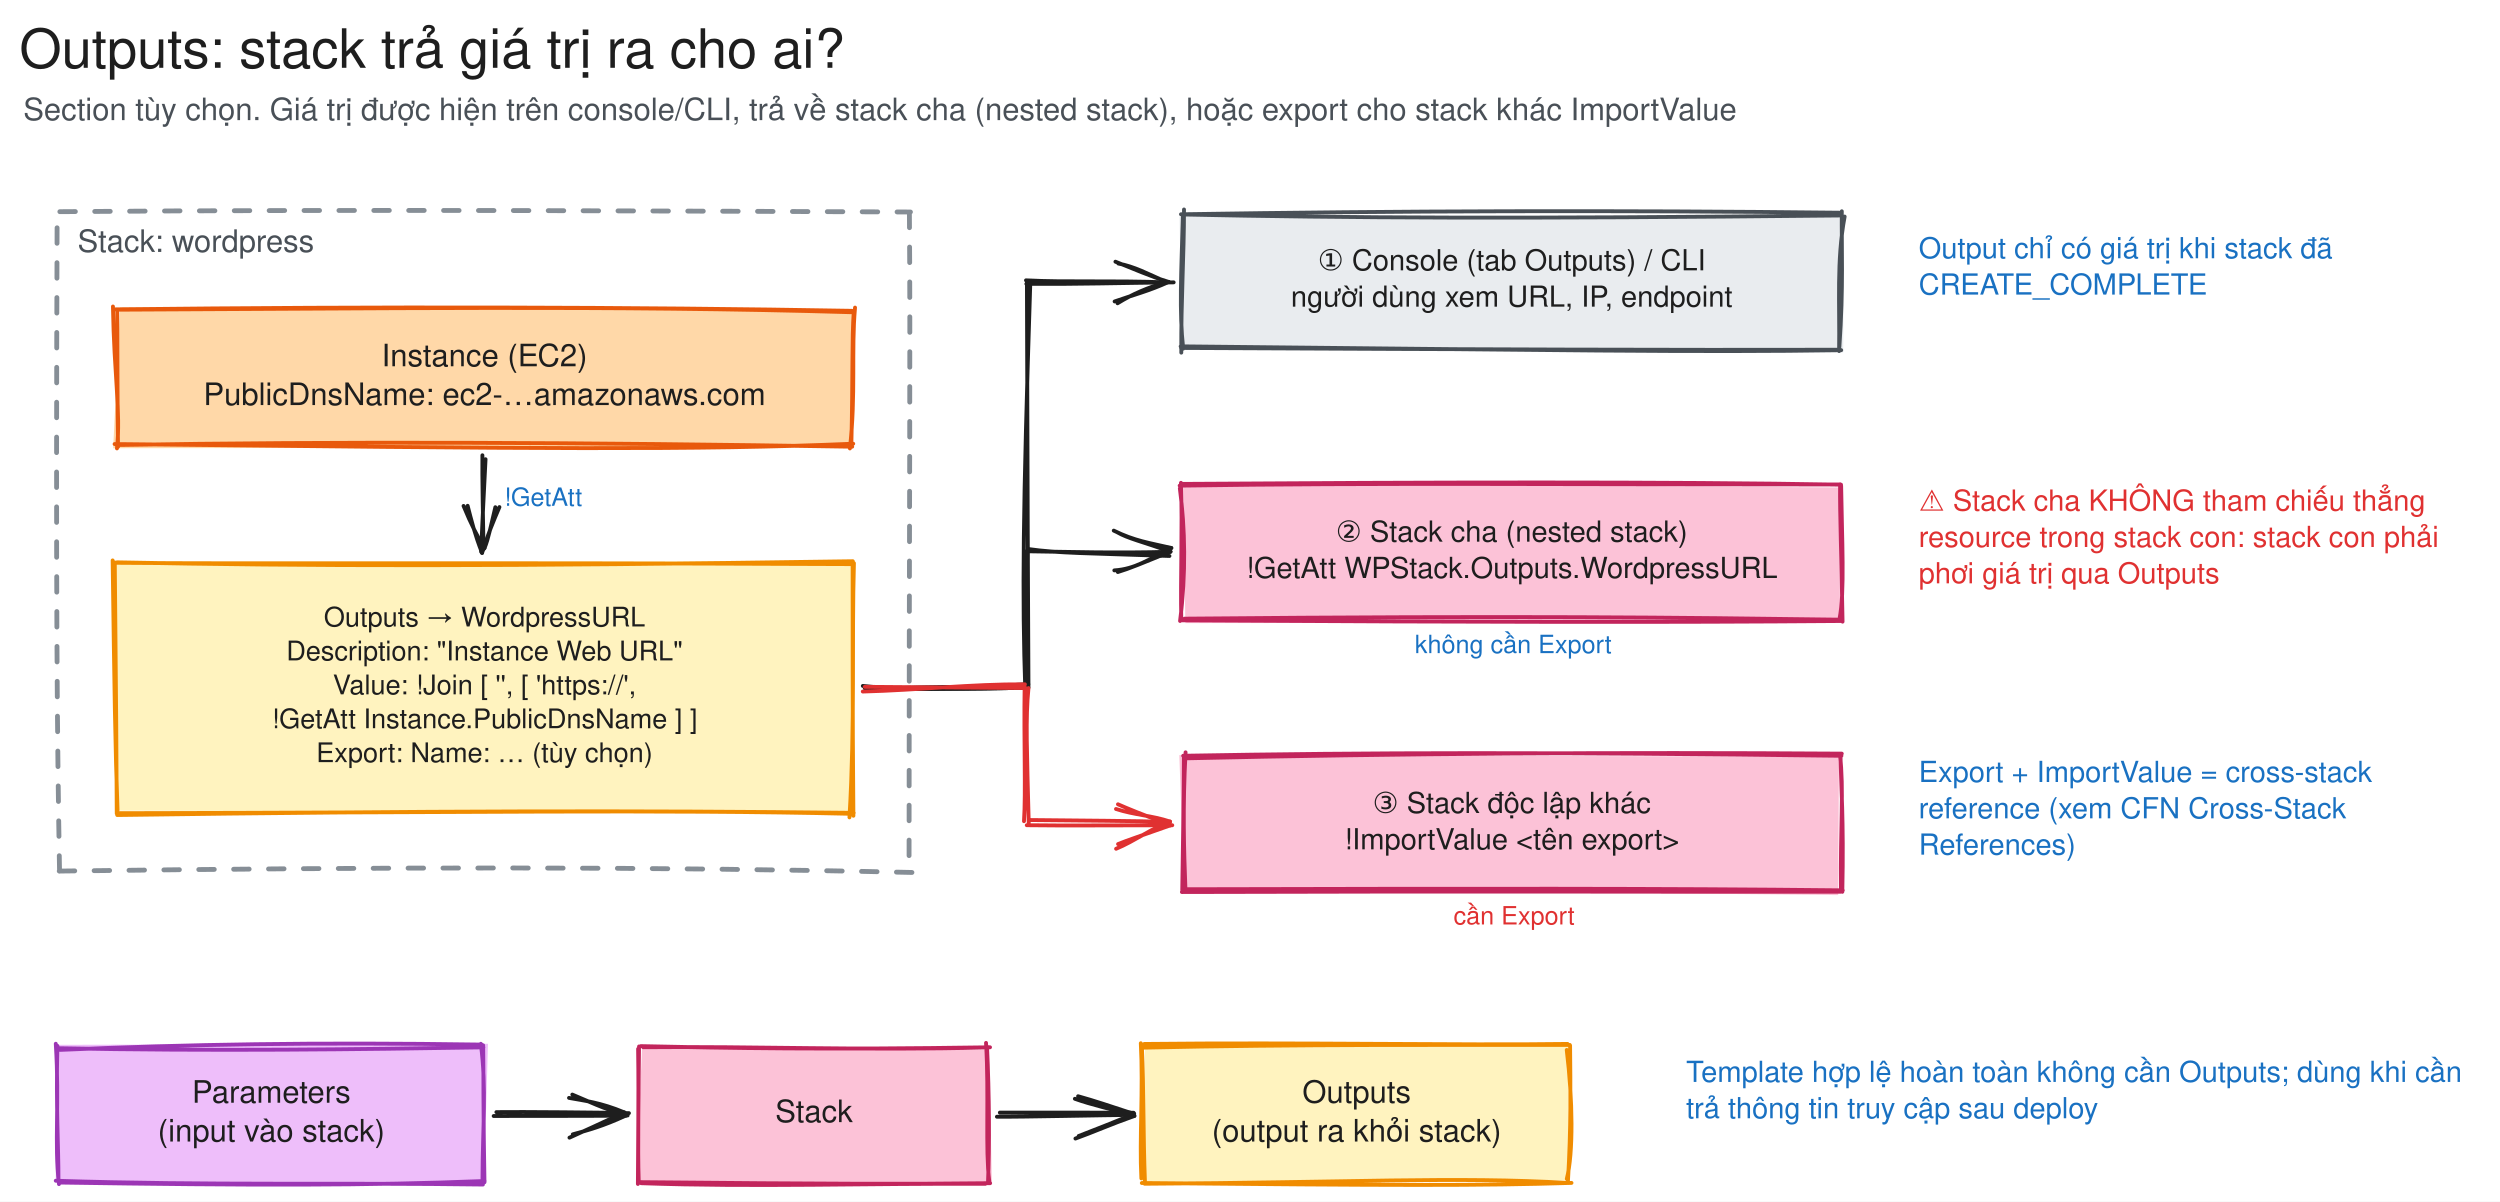
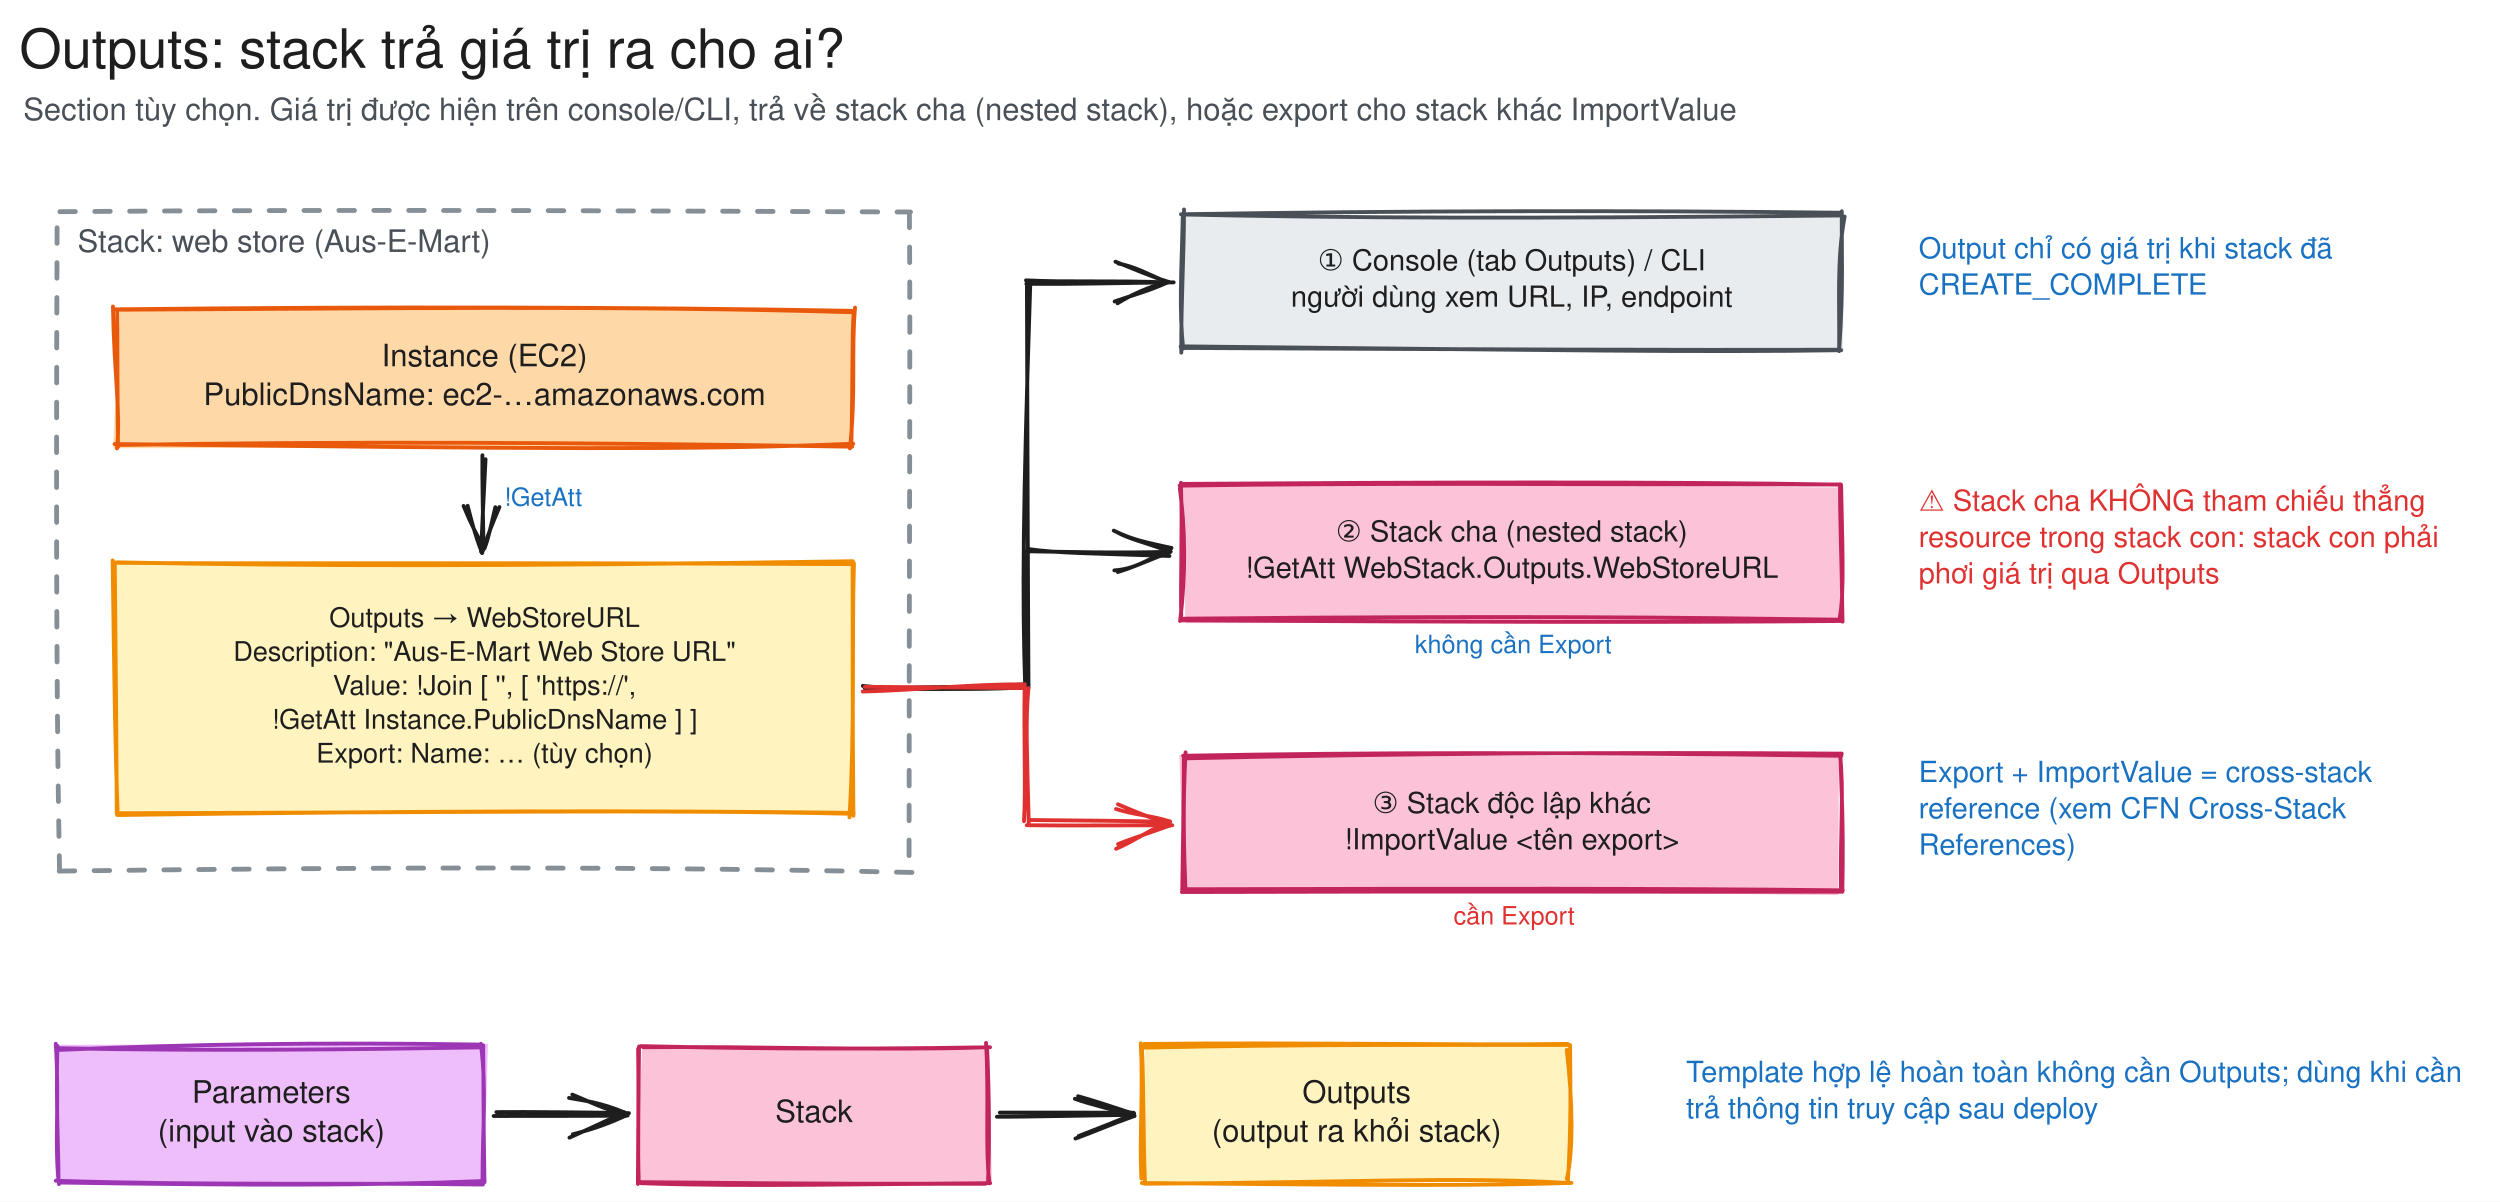
<svg xmlns="http://www.w3.org/2000/svg" version="1.1" viewBox="0 0 1289.95 620" width="1289.95" height="620">
  <defs>
    <style>
      @font-face {
        font-family: "Virgil";
        src: url("https://excalidraw.com/Virgil.woff2");
      }
      @font-face {
        font-family: "Cascadia";
        src: url("https://excalidraw.com/Cascadia.woff2");
      }
    </style>
  </defs>
  <rect x="0" y="0" width="1289.95" height="620" fill="#ffffff" />
  <g transform="translate(10 10) rotate(0 238.7 17.5)">
    <text x="0" y="25" font-family="Helvetica, Segoe UI Emoji" font-size="28px" fill="#1e1e1e" text-anchor="start" style="white-space: pre;" direction="ltr">Outputs: stack trả giá trị ra cho ai?</text>
  </g>
  <g transform="translate(12 48) rotate(0 473.04 10)">
    <text x="0" y="14" font-family="Helvetica, Segoe UI Emoji" font-size="16px" fill="#495057" text-anchor="start" style="white-space: pre;" direction="ltr">Section tùy chọn. Giá trị được hiện trên console/CLI, trả về stack cha (nested stack), hoặc export cho stack khác ImportValue</text>
  </g>
  <g stroke-linecap="round" transform="translate(30 110) rotate(0 220 170)">
    <path d="M0.88 -0.78 C161.93 -2.12, 323.59 -1.04, 439.77 -0.61 M439.23 -0.52 C439.81 73.14, 439.11 147.45, 439.05 341.12 M440.54 340.17 C304.76 337.05, 169.83 337.36, 0.04 339.46 M0.72 339.53 C-0.52 269.38, -1.25 196.19, -0.52 -0.74" stroke="#868e96" stroke-width="2.5" fill="none" stroke-dasharray="8 10" />
  </g>
-   <g transform="translate(40 116) rotate(0 67.44 10)">
-     <text x="0" y="14" font-family="Helvetica, Segoe UI Emoji" font-size="16px" fill="#495057" text-anchor="start" style="white-space: pre;" direction="ltr">Stack: wordpress</text>
+   <g transform="translate(40.0 116.0) rotate(0 122.23 10.0)">
+     <text x="0" y="14.0" font-family="Helvetica, Segoe UI Emoji" font-size="16px" fill="#495057" text-anchor="start" style="white-space: pre;" direction="ltr">Stack: web store (Aus-E-Mart)</text>
  </g>
  <g stroke-linecap="round" transform="translate(60 160) rotate(0 190 35)">
    <path d="M1.95 -1.47 L381.28 0.22 L378.35 70.64 L-1.61 71.29" stroke="none" stroke-width="0" fill="#ffd8a8" />
    <path d="M-0.02 -0.2 C129.68 -0.72, 257 -2.55, 379.79 1.11 M-0.43 -0.37 C134.37 -1.92, 268.88 -1.59, 379.62 0.38 M381.18 -1.29 C379.21 20.7, 381.66 43.79, 378.53 71.39 M380.54 0.46 C379.49 15.79, 380.14 31.74, 379.27 70.03 M380.25 68.95 C299.4 72.37, 217.44 71.54, -0.88 69.12 M379.72 70.49 C245.2 68.23, 110.09 67.68, 0.14 69.62 M0.35 71.37 C2.36 52.71, -1.13 33.72, -1.72 -1.85 M0.9 70.54 C0.57 49.35, 0.65 29.81, 0.5 0.21" stroke="#e8590c" stroke-width="2" fill="none" />
  </g>
  <g transform="translate(126.56 175) rotate(0 123.44 20)">
    <text x="123.44" y="14" font-family="Helvetica, Segoe UI Emoji" font-size="16px" fill="#1e1e1e" text-anchor="middle" style="white-space: pre;" direction="ltr">Instance (EC2)</text>
    <text x="123.44" y="34" font-family="Helvetica, Segoe UI Emoji" font-size="16px" fill="#1e1e1e" text-anchor="middle" style="white-space: pre;" direction="ltr">PublicDnsName: ec2-…amazonaws.com</text>
  </g>
  <g stroke-linecap="round" transform="translate(60 290) rotate(0 190 65)">
    <path d="M-0.03 0.23 L380.65 -0.53 L381.07 129.58 L0.51 128.26" stroke="none" stroke-width="0" fill="#fff3bf" />
    <path d="M-0.85 0.39 C78.39 1.07, 156.56 0.12, 380.36 1.08 M0.38 0.15 C99.48 2.14, 197.52 2.33, 380.03 -0.42 M380.61 0.57 C379.47 39.82, 381.18 83.74, 378.3 131.76 M379.94 0.23 C380.02 35.51, 379.77 70.62, 380.34 130.92 M379.97 129.92 C280.37 127.57, 179.13 129.31, 0.8 129.58 M380.51 129.42 C269.91 128.17, 160.02 128.32, 0.48 130.54 M0.65 128.06 C-0.53 97.27, -0.99 63.88, -1.88 -0.84 M0.24 129.79 C0.15 103.35, -0.04 76.69, -0.77 0.2" stroke="#f08c00" stroke-width="2" fill="none" />
  </g>
  <g transform="translate(141.36 311.25) rotate(0 108.64 43.75)">
-     <text x="108.64" y="12" font-family="Helvetica, Segoe UI Emoji" font-size="14px" fill="#1e1e1e" text-anchor="middle" style="white-space: pre;" direction="ltr">Outputs → WordpressURL</text>
-     <text x="108.64" y="29.5" font-family="Helvetica, Segoe UI Emoji" font-size="14px" fill="#1e1e1e" text-anchor="middle" style="white-space: pre;" direction="ltr">Description: "Instance Web URL"</text>
-     <text x="108.64" y="47" font-family="Helvetica, Segoe UI Emoji" font-size="14px" fill="#1e1e1e" text-anchor="middle" style="white-space: pre;" direction="ltr">Value: !Join [ '', [ 'https://',</text>
-     <text x="108.64" y="64.5" font-family="Helvetica, Segoe UI Emoji" font-size="14px" fill="#1e1e1e" text-anchor="middle" style="white-space: pre;" direction="ltr">!GetAtt Instance.PublicDnsName ] ]</text>
-     <text x="108.64" y="82" font-family="Helvetica, Segoe UI Emoji" font-size="14px" fill="#1e1e1e" text-anchor="middle" style="white-space: pre;" direction="ltr">Export: Name: … (tùy chọn)</text>
+     <text x="108.64" y="12.25" font-family="Helvetica, Segoe UI Emoji" font-size="14px" fill="#1e1e1e" text-anchor="middle" style="white-space: pre;" direction="ltr">Outputs → WebStoreURL</text>
+     <text x="108.64" y="29.75" font-family="Helvetica, Segoe UI Emoji" font-size="14px" fill="#1e1e1e" text-anchor="middle" style="white-space: pre;" direction="ltr">Description: "Aus-E-Mart Web Store URL"</text>
+     <text x="108.64" y="47.25" font-family="Helvetica, Segoe UI Emoji" font-size="14px" fill="#1e1e1e" text-anchor="middle" style="white-space: pre;" direction="ltr">Value: !Join [ '', [ 'https://',</text>
+     <text x="108.64" y="64.75" font-family="Helvetica, Segoe UI Emoji" font-size="14px" fill="#1e1e1e" text-anchor="middle" style="white-space: pre;" direction="ltr">!GetAtt Instance.PublicDnsName ] ]</text>
+     <text x="108.64" y="82.25" font-family="Helvetica, Segoe UI Emoji" font-size="14px" fill="#1e1e1e" text-anchor="middle" style="white-space: pre;" direction="ltr">Export: Name: … (tùy chọn)</text>
  </g>
  <g stroke-linecap="round" transform="translate(610 110) rotate(0 170 35)">
    <path d="M-1.4 1.72 L341.42 1.7 L341.08 71.85 L-0.21 70.1" stroke="none" stroke-width="0" fill="#e9ecef" />
    <path d="M0.72 0.69 C85.96 2.45, 170.64 2.98, 339.8 1.18 M-0.64 0.56 C111.75 -1.23, 224.74 -1.55, 339.77 -0.24 M341.8 1.74 C337.57 24.64, 339.32 46.68, 338.94 71.16 M340.33 -0.99 C340.13 17.9, 341.24 37.62, 339.08 69.07 M340.03 70.68 C267.14 71.88, 191.82 70.64, -0.81 68.71 M339.52 70.46 C251.63 70.67, 164.19 70.34, -0.62 69.53 M-0.48 71.96 C-0.64 44.79, 0.93 21.79, 0.92 -1.91 M0.51 69.9 C-1.61 50.85, -0.5 31.03, 0.38 0.64" stroke="#495057" stroke-width="2" fill="none" />
  </g>
  <g transform="translate(665.1 126.25) rotate(0 114.9 18.75)">
    <text x="114.9" y="13.25" font-family="Helvetica, Segoe UI Emoji" font-size="15px" fill="#1e1e1e" text-anchor="middle" style="white-space: pre;" direction="ltr">① Console (tab Outputs) / CLI</text>
    <text x="114.9" y="32" font-family="Helvetica, Segoe UI Emoji" font-size="15px" fill="#1e1e1e" text-anchor="middle" style="white-space: pre;" direction="ltr">người dùng xem URL, IP, endpoint</text>
  </g>
  <g stroke-linecap="round" transform="translate(610 250) rotate(0 170 35)">
    <path d="M0.44 -0.93 L338.94 1.51 L339.48 71.15 L1.62 71.52" stroke="none" stroke-width="0" fill="#fcc2d7" />
    <path d="M-1.32 0.58 C98.49 -0.98, 199.75 0.01, 339.01 -0.02 M0.23 -0.32 C126.25 -1.19, 252.02 -1.52, 339.93 0.07 M339.99 0.64 C340.37 28.11, 341.93 55.69, 339.13 69.41 M339.45 -0.13 C339.3 16.37, 340.12 34.44, 340.72 70.76 M339.43 69.74 C256.17 68.64, 175.21 67.6, 1.2 69.22 M339.8 70.42 C250.78 71.15, 160.12 71.05, -0.4 70.08 M-1.11 70.41 C1.98 45.99, 1.5 22.61, -1.22 1.99 M-0.49 70.04 C-0.97 47.32, 0.18 23.16, -0.65 -0.87" stroke="#c2255c" stroke-width="2" fill="none" />
  </g>
  <g transform="translate(632.55 266.25) rotate(0 147.45 18.75)">
-     <text x="147.45" y="13.25" font-family="Helvetica, Segoe UI Emoji" font-size="15px" fill="#1e1e1e" text-anchor="middle" style="white-space: pre;" direction="ltr">② Stack cha (nested stack)</text>
-     <text x="147.45" y="32" font-family="Helvetica, Segoe UI Emoji" font-size="15px" fill="#1e1e1e" text-anchor="middle" style="white-space: pre;" direction="ltr">!GetAtt WPStack.Outputs.WordpressURL</text>
+     <text x="147.45" y="13.12" font-family="Helvetica, Segoe UI Emoji" font-size="15px" fill="#1e1e1e" text-anchor="middle" style="white-space: pre;" direction="ltr">② Stack cha (nested stack)</text>
+     <text x="147.45" y="31.88" font-family="Helvetica, Segoe UI Emoji" font-size="15px" fill="#1e1e1e" text-anchor="middle" style="white-space: pre;" direction="ltr">!GetAtt WebStack.Outputs.WebStoreURL</text>
  </g>
  <g stroke-linecap="round" transform="translate(610 390) rotate(0 170 35)">
    <path d="M-1.52 -0.38 L338.86 0.41 L338.48 71.85 L1.04 68.4" stroke="none" stroke-width="0" fill="#fcc2d7" />
    <path d="M1.01 1.3 C112.27 -1.25, 223.89 -1.93, 340.32 -1.14 M0.49 -0.04 C95.81 -1.76, 190.67 -1.94, 340.13 -0.03 M339.36 -0.87 C341.54 17.49, 339.49 36.69, 339.89 69.43 M339.66 -0.57 C339.91 16.59, 341.4 31.78, 340.6 70.17 M340.84 69.4 C246.42 68.36, 153.38 68.46, 1.16 68.83 M339.64 70.13 C245.86 70.22, 151.13 69.77, -0.16 70.27 M1.67 69.19 C0.89 48.3, 0.19 27.05, 1.73 -1.82 M0.02 69.28 C0.22 49.59, 0.78 29.22, 0.87 0.38" stroke="#c2255c" stroke-width="2" fill="none" />
  </g>
  <g transform="translate(686.325 406.25) rotate(0 93.675 18.75)">
    <text x="93.675" y="13.25" font-family="Helvetica, Segoe UI Emoji" font-size="15px" fill="#1e1e1e" text-anchor="middle" style="white-space: pre;" direction="ltr">③ Stack độc lập khác</text>
    <text x="93.675" y="32" font-family="Helvetica, Segoe UI Emoji" font-size="15px" fill="#1e1e1e" text-anchor="middle" style="white-space: pre;" direction="ltr">!ImportValue &lt;tên export&gt;</text>
  </g>
  <g stroke-linecap="round" transform="translate(30 540) rotate(0 110 35)">
    <path d="M-0.84 -0.89 L221.79 -1.41 L219.71 70.32 L-1.25 69.97" stroke="none" stroke-width="0" fill="#eebefa" />
    <path d="M0.95 1.72 C66.59 -1.17, 131.94 -2.29, 218.56 -1.02 M-0.3 0.85 C78.97 2.46, 157.58 1.42, 219.41 0.41 M218.09 -1.43 C221.14 21.66, 219.01 41.42, 218.96 68.09 M219.3 -0.65 C219.58 14.6, 219.22 29.4, 219.98 70.04 M219.17 71.2 C148.16 70.17, 76.37 71.74, -1.23 69.24 M220.07 69.37 C160.11 71.76, 101.18 71.71, 0.46 70.17 M0.42 70.98 C-2.04 49.53, 0.74 29.6, -1.22 -1.45 M0.16 69.04 C0.2 51.11, -1.17 32.25, -0.39 -0.35" stroke="#9c36b5" stroke-width="2" fill="none" />
  </g>
  <g transform="translate(77.44 555) rotate(0 62.56 20)">
    <text x="62.56" y="14" font-family="Helvetica, Segoe UI Emoji" font-size="16px" fill="#1e1e1e" text-anchor="middle" style="white-space: pre;" direction="ltr">Parameters</text>
    <text x="62.56" y="34" font-family="Helvetica, Segoe UI Emoji" font-size="16px" fill="#1e1e1e" text-anchor="middle" style="white-space: pre;" direction="ltr">(input vào stack)</text>
  </g>
  <g stroke-linecap="round" transform="translate(330 540) rotate(0 90 35)">
    <path d="M1.29 1.03 L180.25 1.79 L181.82 70.1 L-1.82 69.66" stroke="none" stroke-width="0" fill="#fcc2d7" />
    <path d="M1.86 0.35 C58.46 -0.25, 116.37 2.15, 178.87 0.46 M0.67 -0.22 C47.36 0.82, 94.76 1.68, 180.83 0.38 M178.77 -1.89 C180.39 24.74, 178.34 53.5, 180.44 69.43 M179.28 -0.04 C180.43 25.21, 180.6 50.55, 179.78 70.47 M178.43 70.83 C118.47 70.5, 59.37 72.6, 0.84 70.51 M180.89 70.5 C138.74 71.03, 96.57 70.9, -0.27 69.96 M-0.43 69.54 C-1.08 50.31, -0.27 30.75, -0.75 1.2 M-0.86 70.9 C-0.7 46.05, -0.58 20.97, -0.27 -0.05" stroke="#c2255c" stroke-width="2" fill="none" />
  </g>
  <g transform="translate(397.92 565) rotate(0 22.08 10)">
    <text x="22.08" y="14" font-family="Helvetica, Segoe UI Emoji" font-size="16px" fill="#1e1e1e" text-anchor="middle" style="white-space: pre;" direction="ltr">Stack</text>
  </g>
  <g stroke-linecap="round" transform="translate(590 540) rotate(0 110 35)">
    <path d="M0.92 -1.95 L219.22 -0.27 L219.42 69.1 L-0.68 70.49" stroke="none" stroke-width="0" fill="#fff3bf" />
    <path d="M0.44 -1.34 C80.77 -2.25, 162.83 -0.58, 218.81 -1.36 M-0.56 0.58 C80.1 -1.26, 159.9 -0.76, 219.99 -0.84 M218.4 1.75 C221.53 27.47, 221.84 55, 218.43 68.27 M220.13 -0.56 C220.32 21.23, 220.69 41.02, 219.03 69.45 M219.58 70.41 C161.41 66.96, 105.66 70.24, 0.61 70.79 M220.86 70.35 C174.37 71.82, 129.5 71.67, -0.85 70.41 M-1.08 68.04 C-2.16 47.8, -0.08 21.97, -1.37 -1.71 M0.79 70.33 C-0.2 45.1, 0.19 21.59, -0.81 0.18" stroke="#f08c00" stroke-width="2" fill="none" />
  </g>
  <g transform="translate(618.24 555) rotate(0 81.76 20)">
    <text x="81.76" y="14" font-family="Helvetica, Segoe UI Emoji" font-size="16px" fill="#1e1e1e" text-anchor="middle" style="white-space: pre;" direction="ltr">Outputs</text>
    <text x="81.76" y="34" font-family="Helvetica, Segoe UI Emoji" font-size="16px" fill="#1e1e1e" text-anchor="middle" style="white-space: pre;" direction="ltr">(output ra khỏi stack)</text>
  </g>
  <g stroke-linecap="round">
    <g transform="translate(250 236) rotate(0 0 24)">
      <path d="M-1.09 -1.09 C-1.27 6.7, -0.69 39.22, -0.5 47.48 M0.53 0.95 C0.11 8.84, -1.51 41.18, -1.71 48.75" stroke="#1e1e1e" stroke-width="2" fill="none" />
    </g>
    <g transform="translate(250 236) rotate(0 0 24)">
      <path d="M-10.82 25.05 C-7.2 33.96, -3.01 42.19, -0.01 46.81 M-8.71 24.98 C-6.85 32.18, -5.08 39.6, -1.26 49.29" stroke="#1e1e1e" stroke-width="2" fill="none" />
    </g>
    <g transform="translate(250 236) rotate(0 0 24)">
      <path d="M5.59 25.71 C3.51 34.25, 2 42.24, -0.01 46.81 M7.69 25.64 C4.7 32.7, 1.62 39.93, -1.26 49.29" stroke="#1e1e1e" stroke-width="2" fill="none" />
    </g>
  </g>
  <g stroke-linecap="round">
    <g transform="translate(446 355) rotate(0 79 -105)">
      <path d="M1.72 1.08 C27.42 -0.94, 51.98 -0.68, 82.39 -0.27 M0.21 0.13 C26.83 0.23, 53.96 0.95, 83.69 -0.28 M83.02 0.79 C81.42 -46.92, 81.79 -90.7, 85.59 -208.39 M84.67 -0.27 C84.38 -49.01, 84.23 -96.13, 83.87 -209.53 M83.58 -208.52 C108.84 -208.33, 132.89 -209.04, 159.59 -209.31 M83.39 -210.35 C104.53 -209.26, 125.6 -210.4, 157.3 -209.27" stroke="#1e1e1e" stroke-width="2" fill="none" />
    </g>
    <g transform="translate(446 355) rotate(0 79 -105)">
      <path d="M130.63 -198.51 C138.73 -203.51, 145.74 -206.31, 155.69 -209.54 M129.12 -199.45 C137.92 -202.59, 147.28 -204.96, 157 -209.54" stroke="#1e1e1e" stroke-width="2" fill="none" />
    </g>
    <g transform="translate(446 355) rotate(0 79 -105)">
      <path d="M131.05 -219.02 C139.11 -217.55, 145.99 -213.87, 155.69 -209.54 M129.54 -219.97 C138.32 -216.56, 147.56 -212.37, 157 -209.54" stroke="#1e1e1e" stroke-width="2" fill="none" />
    </g>
  </g>
  <g stroke-linecap="round">
    <g transform="translate(446 355) rotate(0 79 -35)">
      <path d="M-0.8 -1.07 C26.32 1.84, 49.89 -0.12, 84.57 -1.96 M1 -0.21 C19.43 1.03, 39.81 0.44, 84.14 -0.09 M83.16 -0.12 C85.42 -23.2, 81.97 -47.7, 83.02 -70.48 M83.83 0.92 C83.54 -20.09, 83.04 -41.17, 84.08 -70.04 M84.55 -71.71 C99.7 -69.52, 115.56 -69.58, 157.41 -68.13 M84.17 -70.55 C106.9 -70.24, 129.73 -69.51, 157.81 -70.3" stroke="#1e1e1e" stroke-width="2" fill="none" />
    </g>
    <g transform="translate(446 355) rotate(0 79 -35)">
      <path d="M128.97 -60.69 C139.69 -61.34, 146.9 -66.42, 158.38 -72.26 M130.77 -59.84 C136.29 -61.45, 143.68 -64.52, 157.95 -70.39" stroke="#1e1e1e" stroke-width="2" fill="none" />
    </g>
    <g transform="translate(446 355) rotate(0 79 -35)">
      <path d="M128.67 -81.21 C139.55 -75.86, 146.84 -74.94, 158.38 -72.26 M130.47 -80.36 C135.89 -77.21, 143.36 -75.51, 157.95 -70.39" stroke="#1e1e1e" stroke-width="2" fill="none" />
    </g>
  </g>
  <g stroke-linecap="round">
    <g transform="translate(446 355) rotate(0 79 35)">
      <path d="M-0.82 1.82 C27.61 1.09, 55.58 -2.09, 82.82 -1.91 M0.2 -0.61 C17.6 -0.56, 35.95 -0.27, 83.09 0.02 M82.69 -0.87 C82.26 28.27, 83.34 53.51, 82.36 68.73 M84.67 0.02 C83.12 15.93, 83.86 32.04, 84.82 70.26 M84.72 68.11 C112.38 68.46, 138.09 68.47, 157.56 69.11 M83.79 70.79 C103.89 71.07, 125.4 70.83, 158.87 70.81" stroke="#e03131" stroke-width="2" fill="none" />
    </g>
    <g transform="translate(446 355) rotate(0 79 35)">
      <path d="M129.88 82.95 C139.32 79.05, 148.32 72.36, 157.69 68.9 M130.9 80.52 C136.07 78.4, 142.27 76.44, 157.96 70.83" stroke="#e03131" stroke-width="2" fill="none" />
    </g>
    <g transform="translate(446 355) rotate(0 79 35)">
      <path d="M129.83 62.43 C139.32 65.5, 148.33 65.79, 157.69 68.9 M130.85 60 C136.17 62.35, 142.37 64.85, 157.96 70.83" stroke="#e03131" stroke-width="2" fill="none" />
    </g>
  </g>
  <g stroke-linecap="round">
    <g transform="translate(256 575) rotate(0 34 0)">
      <path d="M0.12 -1.17 C11.68 -1.37, 57.21 -0.95, 68.52 -0.64 M-1.28 0.84 C10.24 0.72, 56.43 0.92, 67.85 0.56" stroke="#1e1e1e" stroke-width="2" fill="none" />
    </g>
    <g transform="translate(256 575) rotate(0 34 0)">
      <path d="M37.83 12.01 C45.15 8.67, 53.8 4.81, 66.14 -1.02 M39.53 10.3 C47.53 8.1, 54.89 6.19, 67.03 0.55" stroke="#1e1e1e" stroke-width="2" fill="none" />
    </g>
    <g transform="translate(256 575) rotate(0 34 0)">
      <path d="M37.6 -8.51 C45.07 -7.11, 53.78 -6.22, 66.14 -1.02 M39.3 -10.22 C47.48 -6.83, 54.91 -3.15, 67.03 0.55" stroke="#1e1e1e" stroke-width="2" fill="none" />
    </g>
  </g>
  <g stroke-linecap="round">
    <g transform="translate(516 575) rotate(0 34 0)">
      <path d="M-0.1 -0.92 C11.38 -0.95, 57.42 -0.95, 68.94 -0.84 M-1.61 1.21 C9.79 1.36, 56.75 0.3, 68.48 0.26" stroke="#1e1e1e" stroke-width="2" fill="none" />
    </g>
    <g transform="translate(516 575) rotate(0 34 0)">
      <path d="M38.9 12.47 C47.62 9.36, 57.14 5.1, 69.33 0.8 M40.56 11.16 C48.96 7.87, 56.76 4.9, 69.21 -0.2" stroke="#1e1e1e" stroke-width="2" fill="none" />
    </g>
    <g transform="translate(516 575) rotate(0 34 0)">
      <path d="M38.61 -8.05 C47.31 -4.91, 56.91 -2.94, 69.33 0.8 M40.27 -9.36 C48.6 -7.04, 56.47 -4.4, 69.21 -0.2" stroke="#1e1e1e" stroke-width="2" fill="none" />
    </g>
  </g>
  <g transform="translate(260 250) rotate(0 24.05 8.125)">
    <text x="0" y="11" font-family="Helvetica, Segoe UI Emoji" font-size="13px" fill="#1971c2" text-anchor="start" style="white-space: pre;" direction="ltr">!GetAtt</text>
  </g>
  <g transform="translate(730 326) rotate(0 52.585 8.125)">
    <text x="0" y="11" font-family="Helvetica, Segoe UI Emoji" font-size="13px" fill="#1971c2" text-anchor="start" style="white-space: pre;" direction="ltr">không cần Export</text>
  </g>
  <g transform="translate(750 466) rotate(0 33.54 8.125)">
    <text x="0" y="11" font-family="Helvetica, Segoe UI Emoji" font-size="13px" fill="#e03131" text-anchor="start" style="white-space: pre;" direction="ltr">cần Export</text>
  </g>
  <g transform="translate(990 120) rotate(0 115.95 18.75)">
    <text x="0" y="13.25" font-family="Helvetica, Segoe UI Emoji" font-size="15px" fill="#1971c2" text-anchor="start" style="white-space: pre;" direction="ltr">Output chỉ có giá trị khi stack đã</text>
    <text x="0" y="32" font-family="Helvetica, Segoe UI Emoji" font-size="15px" fill="#1971c2" text-anchor="start" style="white-space: pre;" direction="ltr">CREATE_COMPLETE</text>
  </g>
  <g transform="translate(990 250) rotate(0 144.3 28.125)">
    <text x="0" y="13.5" font-family="Helvetica, Segoe UI Emoji" font-size="15px" fill="#e03131" text-anchor="start" style="white-space: pre;" direction="ltr">⚠ Stack cha KHÔNG tham chiếu thẳng</text>
    <text x="0" y="32.25" font-family="Helvetica, Segoe UI Emoji" font-size="15px" fill="#e03131" text-anchor="start" style="white-space: pre;" direction="ltr">resource trong stack con: stack con phải</text>
    <text x="0" y="51" font-family="Helvetica, Segoe UI Emoji" font-size="15px" fill="#e03131" text-anchor="start" style="white-space: pre;" direction="ltr">phơi giá trị qua Outputs</text>
  </g>
  <g transform="translate(990 390) rotate(0 128.25 28.125)">
    <text x="0" y="13.5" font-family="Helvetica, Segoe UI Emoji" font-size="15px" fill="#1971c2" text-anchor="start" style="white-space: pre;" direction="ltr">Export + ImportValue = cross-stack</text>
    <text x="0" y="32.25" font-family="Helvetica, Segoe UI Emoji" font-size="15px" fill="#1971c2" text-anchor="start" style="white-space: pre;" direction="ltr">reference (xem CFN Cross-Stack</text>
    <text x="0" y="51" font-family="Helvetica, Segoe UI Emoji" font-size="15px" fill="#1971c2" text-anchor="start" style="white-space: pre;" direction="ltr">References)</text>
  </g>
  <g transform="translate(870 545) rotate(0 204.975 18.75)">
    <text x="0" y="13.25" font-family="Helvetica, Segoe UI Emoji" font-size="15px" fill="#1971c2" text-anchor="start" style="white-space: pre;" direction="ltr">Template hợp lệ hoàn toàn không cần Outputs; dùng khi cần</text>
    <text x="0" y="32" font-family="Helvetica, Segoe UI Emoji" font-size="15px" fill="#1971c2" text-anchor="start" style="white-space: pre;" direction="ltr">trả thông tin truy cập sau deploy</text>
  </g>
</svg>
